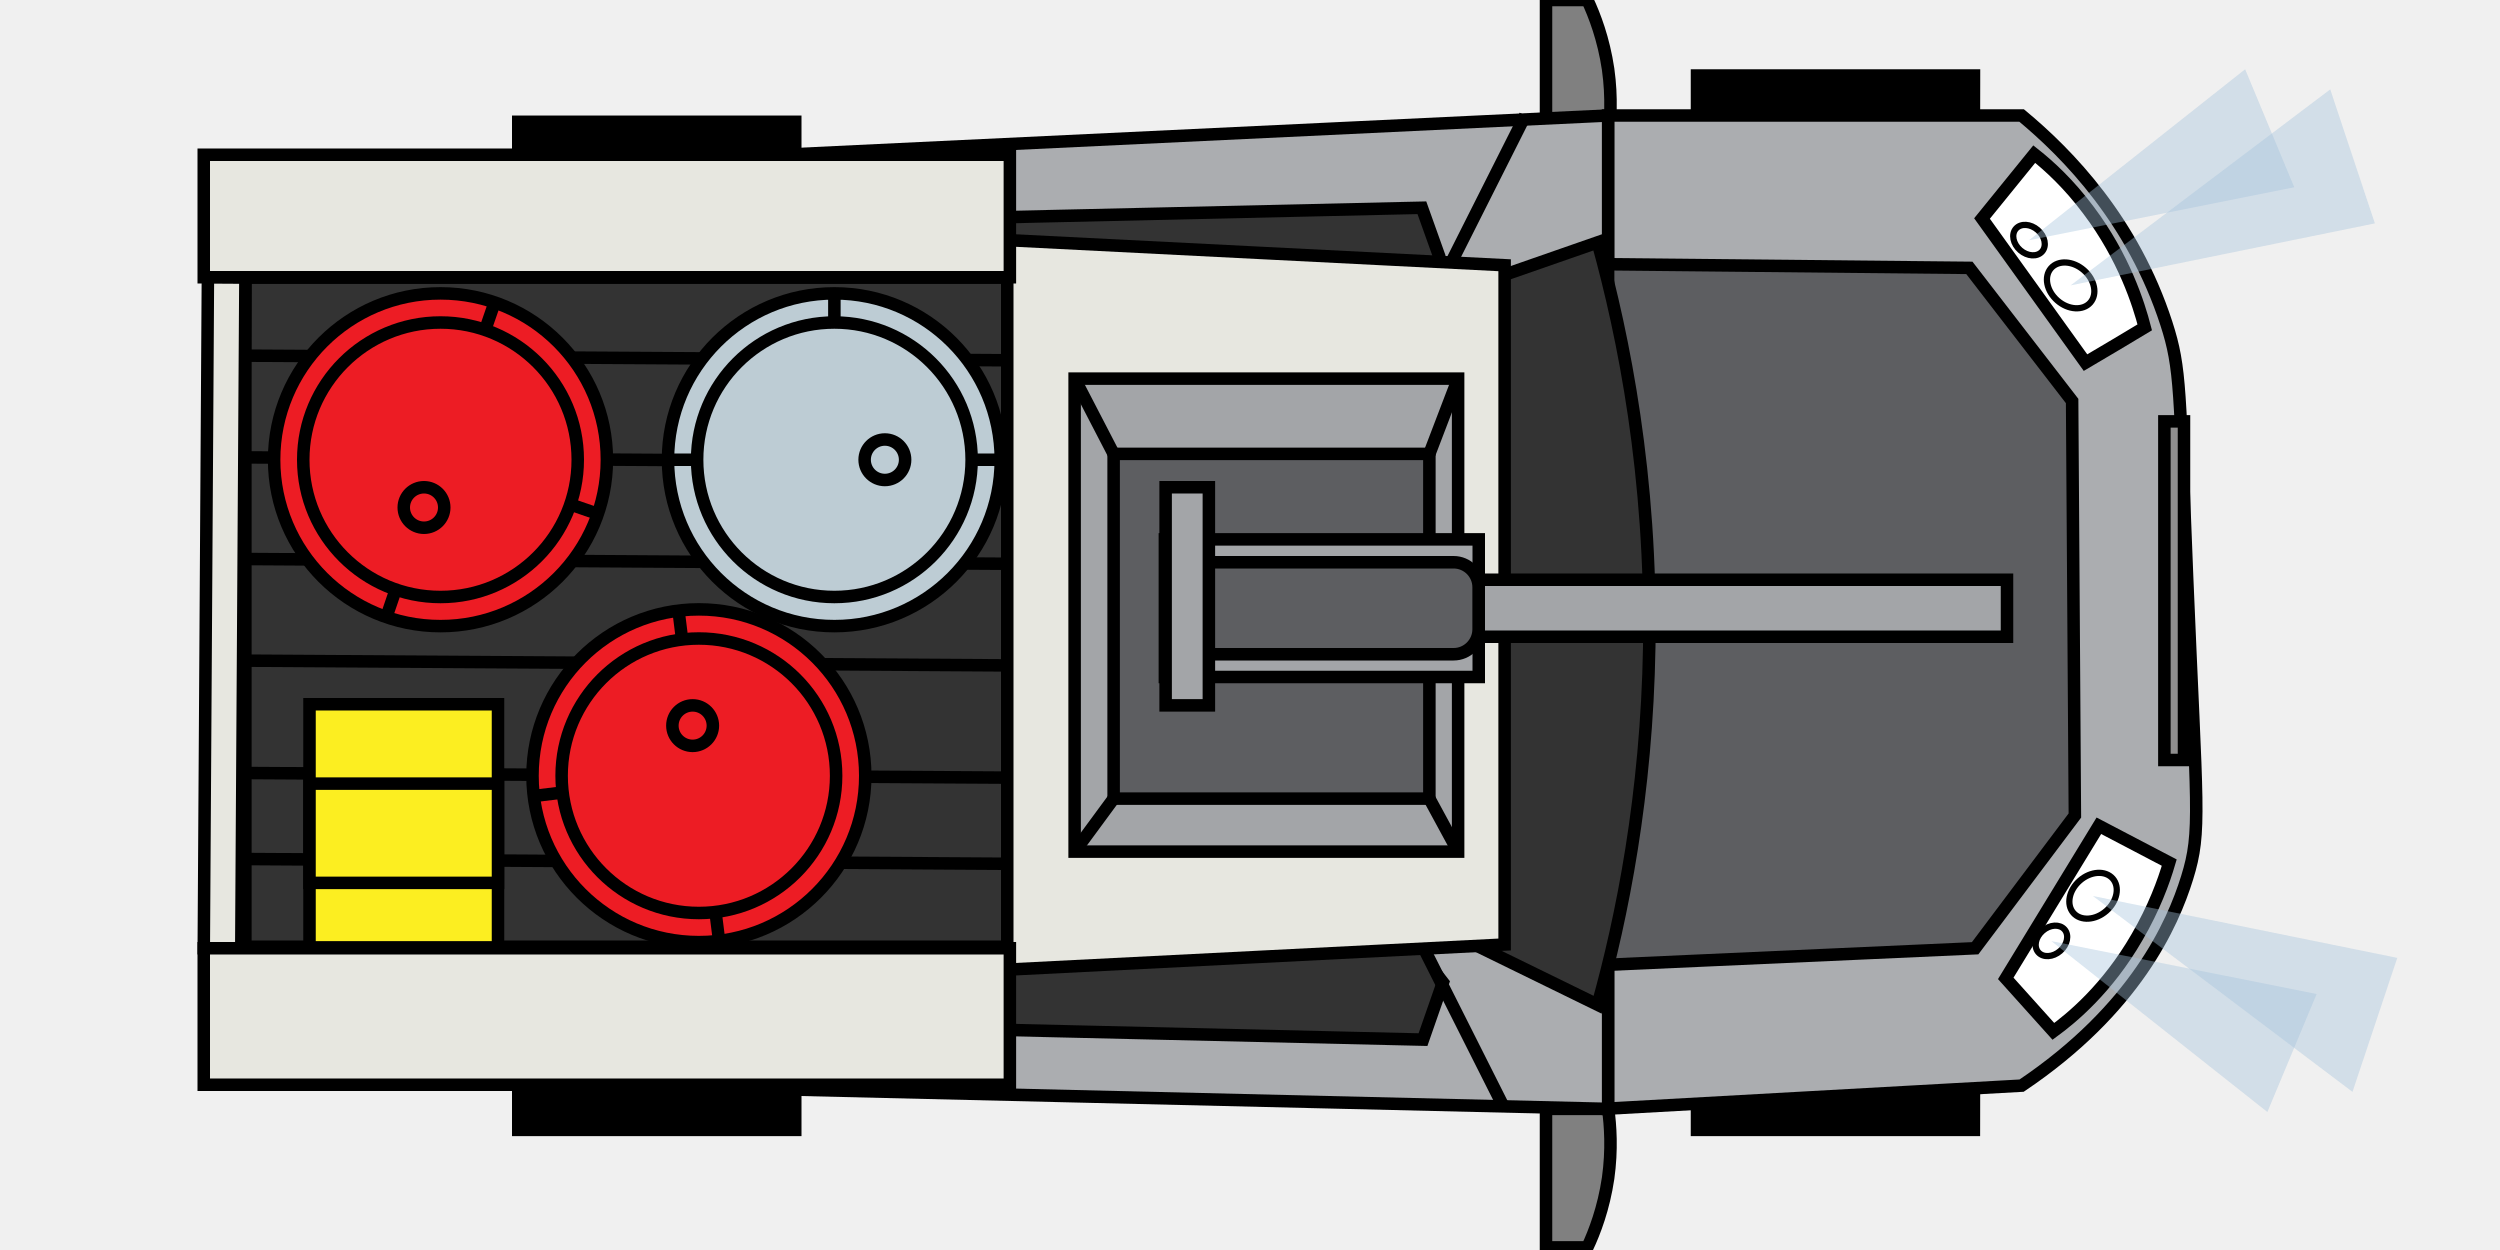
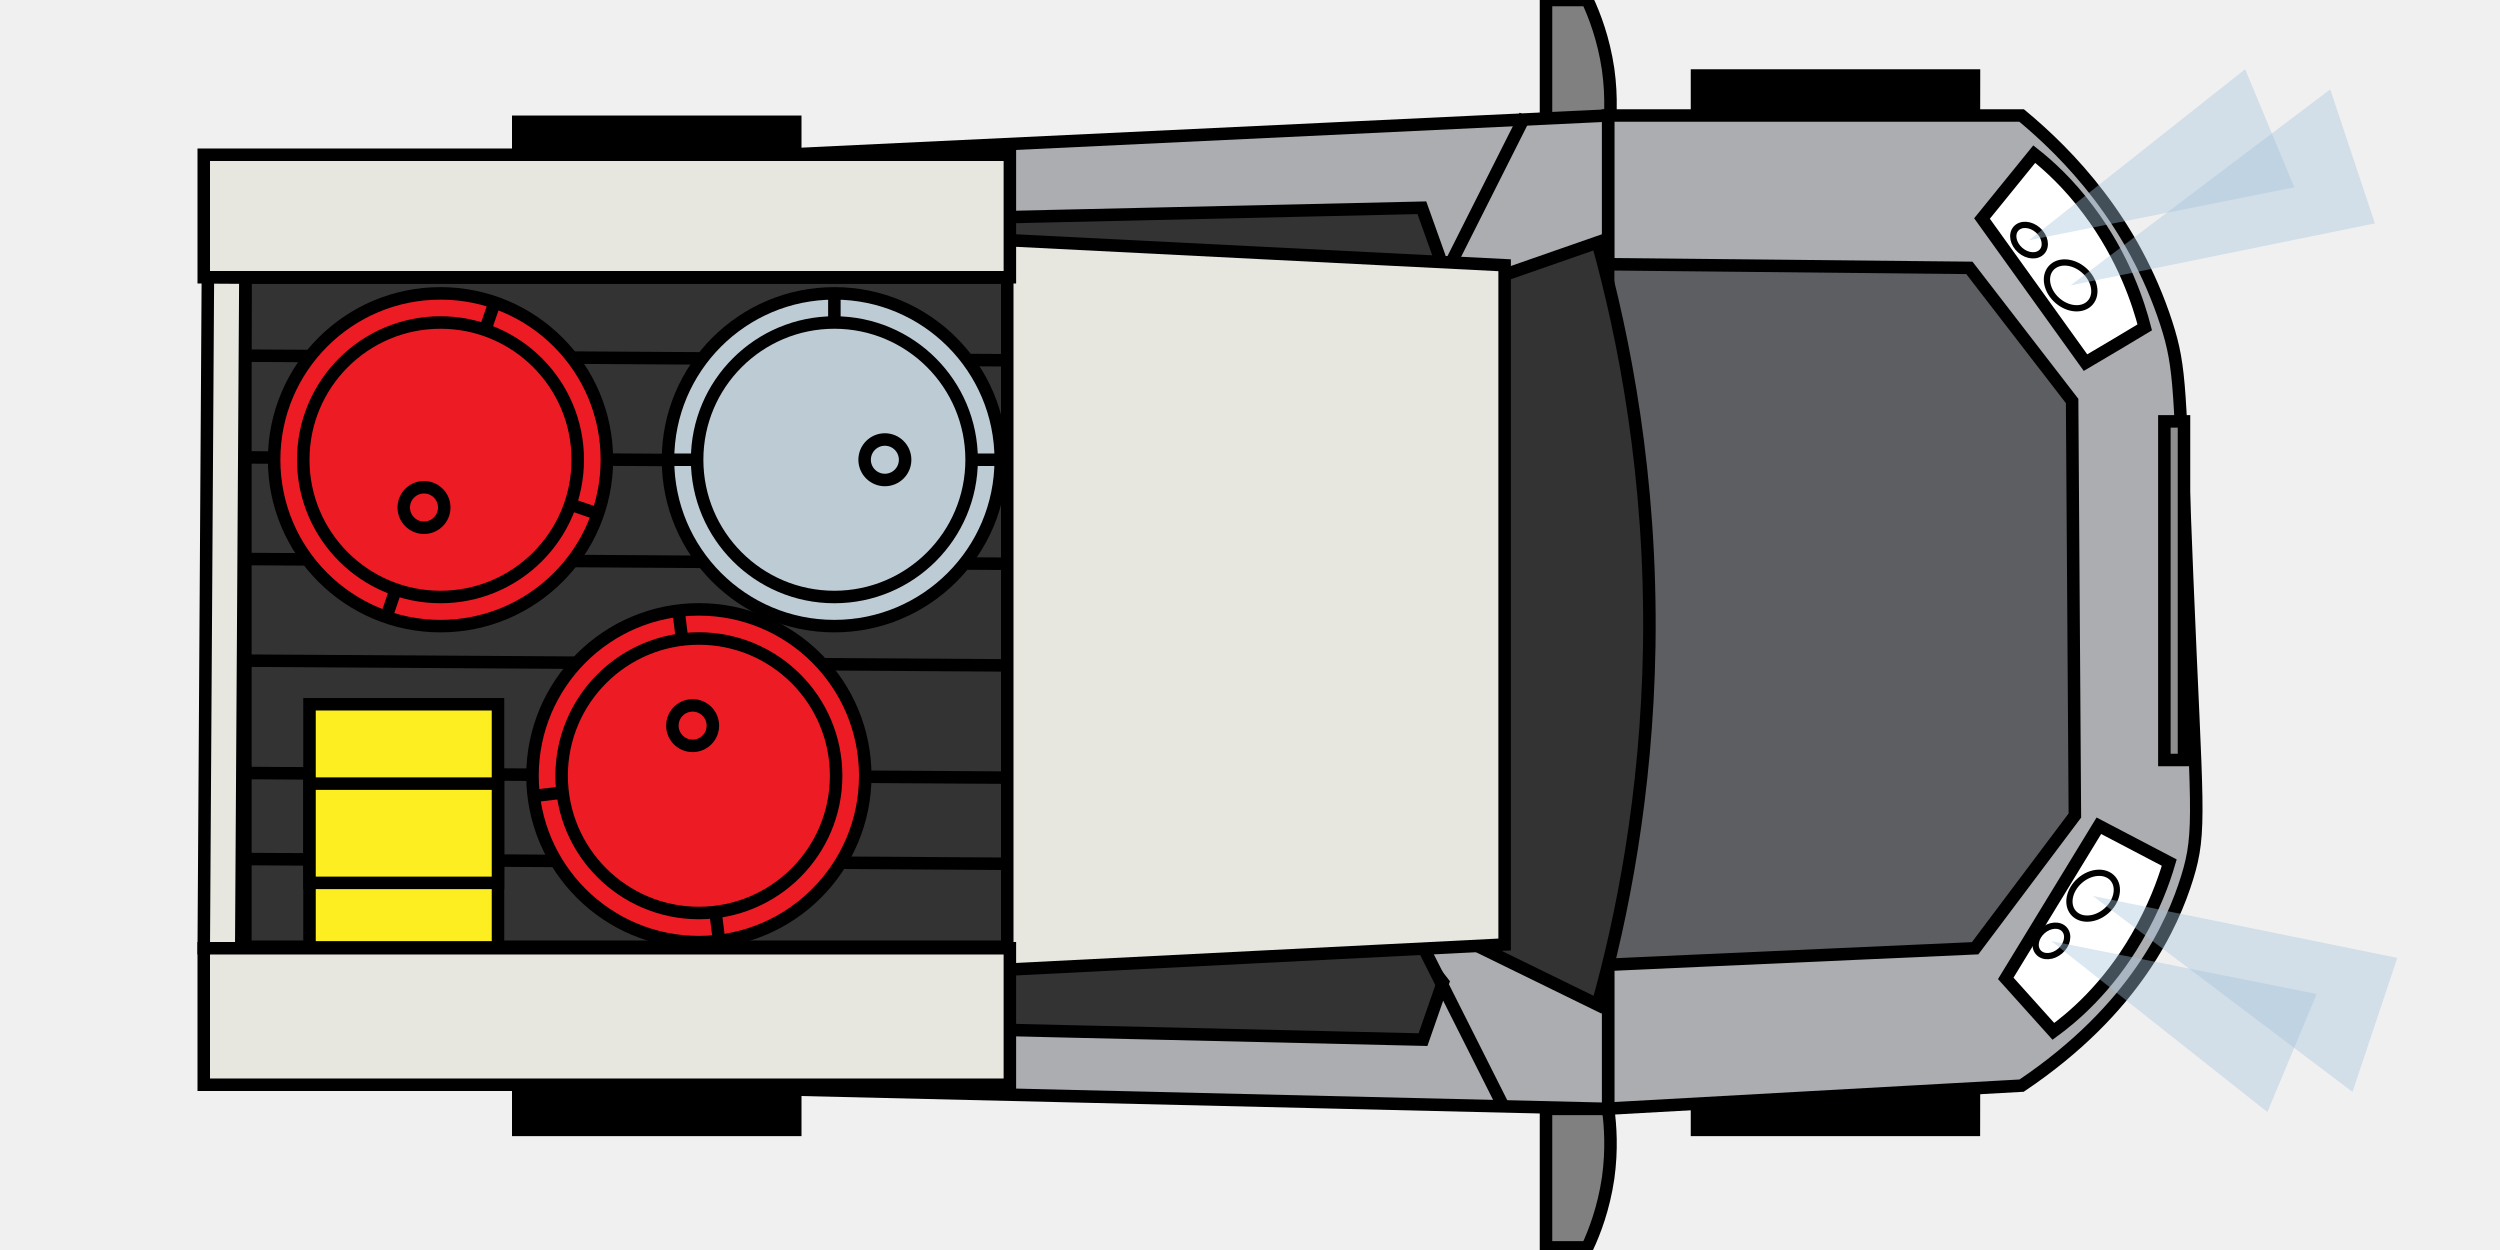
- <svg xmlns="http://www.w3.org/2000/svg" version="1.1" id="Layer_1" x="0px" y="0px" viewBox="0 0 200 100" style="enable-background: new 0 0 200 100;" xml:space="preserve">
+ <svg xmlns="http://www.w3.org/2000/svg" version="1.1" id="Layer_1" x="0px" y="0px" viewBox="0 0 200 100" style="enable-background:new 0 0 200 100;" xml:space="preserve">
  <style type="text/css">
-   .st0 { fill: #bdccd4; }
-   .st1 { fill: #808080; stroke: #000; stroke-miterlimit: 10; }
-   .st2 { fill: #abadb0; stroke: #000; stroke-miterlimit: 10; }
-   .st3 { fill: #5d5e61; stroke: #000; stroke-miterlimit: 10; }
-   .st4 { fill: #333; stroke: #000; stroke-miterlimit: 10; }
-   .st5 { fill: #d6c2ad; }
-   .st6 { fill: #abadb0; }
-   .st7 { fill: #fff; stroke: #000; stroke-miterlimit: 10; }
-   .st8 { fill: #731224; stroke: #000; stroke-miterlimit: 10; }
-   .st9 { fill: #e7e7e0; stroke: #000; stroke-miterlimit: 10; }
-   .st10 { fill: none; stroke: #000; stroke-width: 0.5; stroke-miterlimit: 10.001; }
-   .st11 { opacity: 0.4; fill: #a4c2db; enable-background: new; }
-   .st12 { fill: none; stroke: #000; stroke-miterlimit: 10; }
-   .st13 { fill: #e7e7e0; stroke: #000; stroke-width: 1; stroke-miterlimit: 10; }
-   .st14 { fill: #bdccd4; stroke: #000; stroke-miterlimit: 10; }
-   .st15 { fill: #ed1c24; stroke: #000; stroke-miterlimit: 10; }
-   .st16 { fill: #fcee21; stroke: #000; stroke-miterlimit: 10; }
-   .st17 { fill: #a3a5a8; stroke: #000; stroke-miterlimit: 10; }
-   .st18 { fill: #8f8e8e; stroke: #000; stroke-miterlimit: 10; }
+ 	.st0{fill:#BDCCD4;}
+ 	.st1{fill:#808080;stroke:#000000;stroke-miterlimit:10;}
+ 	.st2{fill:#ABADB0;stroke:#000000;stroke-miterlimit:10;}
+ 	.st3{fill:#5D5E61;stroke:#000000;stroke-miterlimit:10;}
+ 	.st4{fill:#333333;stroke:#000000;stroke-miterlimit:10;}
+ 	.st5{fill:#D6C2AD;}
+ 	.st6{fill:#ABADB0;}
+ 	.st7{fill:#FFFFFF;stroke:#000000;stroke-miterlimit:10;}
+ 	.st8{fill:#731224;stroke:#000000;stroke-miterlimit:10;}
+ 	.st9{fill:#E7E7E0;stroke:#000000;stroke-miterlimit:10;}
+ 	.st10{fill:none;stroke:#000000;stroke-width:0.5;stroke-miterlimit:10.001;}
+ 	.st11{opacity:0.4;fill:#A4C2DB;enable-background:new    ;}
+ 	.st12{fill:none;stroke:#000000;stroke-miterlimit:10;}
+ 	.st13{fill:#E7E7E0;stroke:#000000;stroke-width:1;stroke-miterlimit:10;}
+ 	.st14{fill:#BDCCD4;stroke:#000000;stroke-miterlimit:10;}
+ 	.st15{fill:#ED1C24;stroke:#000000;stroke-miterlimit:10;}
+ 	.st16{fill:#FCEE21;stroke:#000000;stroke-miterlimit:10;}
+ 	.st17{fill:#A3A5A8;stroke:#000000;stroke-miterlimit:10;}
+ 	.st18{fill:#8F8E8E;stroke:#000000;stroke-miterlimit:10;}
</style>
  <path class="st0" d="M92.24,109.03" />
  <path d="M158.41,90.89h-23.15v-5.88c3.86,0,7.72,0,11.58,0s7.72,0,11.58,0C158.41,86.98,158.41,88.93,158.41,90.89z" />
  <path d="M158.41,11.42h-23.15V5.54c3.86,0,7.72,0,11.58,0s7.72,0,11.58,0C158.41,7.51,158.41,9.47,158.41,11.42z" />
  <path d="M64.12,15.12H40.96V9.24c3.86,0,7.72,0,11.58,0s7.72,0,11.58,0C64.12,11.21,64.12,13.16,64.12,15.12z" />
  <path d="M64.12,90.89H40.96v-5.88c3.86,0,7.72,0,11.58,0s7.72,0,11.58,0C64.12,86.98,64.12,88.93,64.12,90.89z" />
  <path class="st1" d="M128.65,88.71h-4.97v11.08c1.11,0,2.2,0,3.31,0c0.57-1.22,1.3-3.11,1.66-5.54  C128.97,91.96,128.83,90.02,128.65,88.71z" />
  <path class="st1" d="M128.65,11.08h-4.97V0c1.11,0,2.2,0,3.31,0c0.57,1.22,1.3,3.11,1.66,5.54C128.97,7.83,128.83,9.78,128.65,11.08  z" />
  <path class="st2" d="M161.73,86.85c-11.03,0.61-22.06,1.23-33.09,1.84V9.24c11.03,0,22.06,0,33.09,0  c3.75,3.11,8.92,8.44,11.58,16.64c1.18,3.65,1.04,5.31,1.66,20.32c0.77,18.64,1.16,20.27,0,24.02  C173.82,73.93,170.81,80.74,161.73,86.85z" />
  <polygon class="st3" points="165.77,32.08 165.99,65.24 158.01,75.86 126.2,77.29 129.28,50.94 128.82,30.58 127.75,21.13  157.55,21.43 " />
  <path class="st2" d="M128.65,88.71c-25.92-0.61-51.84-1.23-77.75-1.84V12.94c25.92-1.23,51.84-2.47,77.75-3.7  C128.65,35.73,128.65,62.22,128.65,88.71z" />
  <path class="st4" d="M117.06,73.93c-19.02-0.3-38.05-0.61-57.07-0.93c1.34,3,2.66,6.01,4,9.01c16.62,0.39,33.25,0.77,49.85,1.16  C114.92,80.08,115.99,77,117.06,73.93z" />
  <path class="st4" d="M117.06,25.86c-19.57,0.93-39.14,1.84-58.72,2.77c1.38-3.61,2.75-7.24,4.13-10.85  c17.09-0.39,34.19-0.77,51.28-1.16C114.85,19.72,115.96,22.79,117.06,25.86z" />
  <polygon class="st5" points="53,78.61 56.22,81.17 66.75,64.58 63.53,62.02 " />
  <polygon class="st5" points="54.83,16.66 52.06,19.77 64.91,34.14 67.7,31.03 " />
  <polygon class="st6" points="109.25,30.57 114.35,34.6 124.88,18.02 119.76,13.98 " />
  <polygon class="st6" points="112.26,65.6 108.66,69.05 120.59,84.42 124.16,80.95 " />
  <path class="st4" d="M127.81,80.38c-4.41-2.16-8.83-4.31-13.23-6.47c0-16.64,0-33.26,0-49.91c4.41-1.54,8.83-3.07,13.23-4.61  c2.09,7.53,4.34,18.7,4.13,32.33C131.74,63.6,129.76,73.41,127.81,80.38z" />
  <path class="st7" d="M115.31,21" />
  <path class="st2" d="M122.02,9.24l-7.44,14.78L122.02,9.24z" />
  <path class="st8" d="M120.37,88.71l-7.44-14.78L120.37,88.71z" />
  <path class="st9" d="M80.79,77.56l39.58-2c0-18.12,0-36.21,0-54.34c-13.19-0.66-26.39-1.34-39.58-2" />
  <path class="st7" d="M171.58,26.19c-1.57,0.95-3.15,1.88-4.74,2.82l-8.28-11.53c1.39-1.72,2.79-3.43,4.18-5.15  c1.18,0.93,2.77,2.38,4.34,4.49C169.92,20.59,171.1,24.34,171.58,26.19z" />
  <path class="st7" d="M164.27,82.51c-1.27-1.41-2.54-2.82-3.81-4.24l7.45-12.21c1.88,0.98,3.75,1.97,5.63,2.95  c-0.45,1.54-1.23,3.65-2.57,5.95C168.58,79.11,165.72,81.45,164.27,82.51z" />
  <path class="st7" d="M50.05,8.31" />
  <path class="st7" d="M50.05,91.48" />
  <path class="st7" d="M61.64,98.86" />
  <g>
-     <ellipse transform="matrix(0.6577 -0.7533 0.7533 0.6577 39.5069 132.5996)" class="st10" cx="165.65" cy="22.83" rx="1.61" ry="2.09" />
-     <ellipse transform="matrix(0.6577 -0.7533 0.7533 0.6577 41.092 128.8508)" class="st10" cx="162.32" cy="19.21" rx="1.07" ry="1.39" />
+     <ellipse transform="matrix(0.6577 -0.7533 0.7533 0.6577 39.5064 132.5995)" class="st10" cx="165.65" cy="22.83" rx="1.61" ry="2.09" />
+     <ellipse transform="matrix(0.6577 -0.7533 0.7533 0.6577 41.0937 128.85)" class="st10" cx="162.32" cy="19.21" rx="1.07" ry="1.39" />
  </g>
  <g>
-     <ellipse transform="matrix(0.7533 -0.6577 0.6577 0.7533 -5.8181 127.8043)" class="st10" cx="167.44" cy="71.66" rx="2.09" ry="1.61" />
-     <ellipse transform="matrix(0.7533 -0.6577 0.6577 0.7533 -9.0148 126.5045)" class="st10" cx="164.11" cy="75.27" rx="1.39" ry="1.07" />
+     <ellipse transform="matrix(0.7533 -0.6577 0.6577 0.7533 -5.8197 127.8065)" class="st10" cx="167.45" cy="71.66" rx="2.09" ry="1.61" />
+     <ellipse transform="matrix(0.7533 -0.6577 0.6577 0.7533 -9.0156 126.5064)" class="st10" cx="164.11" cy="75.27" rx="1.39" ry="1.07" />
  </g>
  <g>
    <polygon class="st11" points="165.65,22.83 186.42,7.15 189.99,17.87  " />
    <polygon class="st11" points="162.32,19.22 183.54,14.98 179.61,5.54  " />
  </g>
  <g>
    <polygon class="st11" points="167.43,71.68 188.2,87.35 191.78,76.63  " />
    <polygon class="st11" points="164.11,75.29 185.33,79.52 181.39,88.96  " />
  </g>
  <rect x="19.63" y="22.21" class="st4" width="60.95" height="53.53" />
  <line class="st12" x1="19.28" y1="28.45" x2="80.23" y2="28.82" />
  <line class="st12" x1="19.58" y1="36.59" x2="80.53" y2="36.97" />
  <line class="st12" x1="19.53" y1="44.72" x2="80.48" y2="45.1" />
  <line class="st12" x1="19.28" y1="52.85" x2="80.23" y2="53.23" />
  <line class="st12" x1="19.55" y1="61.84" x2="80.5" y2="62.21" />
  <line class="st12" x1="19.28" y1="68.72" x2="80.23" y2="69.1" />
  <rect x="16.3" y="12.38" class="st9" width="64.49" height="9.8" />
-   <rect x="-8.87" y="47.54" transform="matrix(6.158468e-03 -1 1 6.158468e-03 -31.1836 66.6961)" class="st13" width="53.67" height="3" />
+   <rect x="-8.87" y="47.53" transform="matrix(6.158351e-03 -1 1 6.158351e-03 -31.1758 66.6978)" class="st13" width="53.67" height="3" />
  <rect x="16.3" y="75.86" class="st9" width="64.49" height="10.92" />
  <g>
    <circle class="st14" cx="66.75" cy="36.78" r="13.31" />
    <circle class="st14" cx="66.75" cy="36.78" r="10.98" />
    <line class="st12" x1="66.75" y1="25.8" x2="66.75" y2="23.47" />
    <line class="st12" x1="55.77" y1="36.78" x2="53.44" y2="36.78" />
    <line class="st12" x1="77.72" y1="36.78" x2="80.05" y2="36.78" />
    <circle class="st14" cx="70.79" cy="36.78" r="1.62" />
  </g>
  <g>
    <circle class="st15" cx="35.24" cy="36.78" r="13.31" />
    <circle class="st15" cx="35.24" cy="36.78" r="10.98" />
    <line class="st12" x1="45.62" y1="40.35" x2="47.82" y2="41.11" />
    <line class="st12" x1="38.81" y1="26.4" x2="39.57" y2="24.2" />
    <line class="st12" x1="31.66" y1="47.16" x2="30.91" y2="49.36" />
    <circle class="st15" cx="33.92" cy="40.6" r="1.62" />
  </g>
  <g>
    <circle class="st15" cx="55.91" cy="62.06" r="13.31" />
    <circle class="st15" cx="55.91" cy="62.06" r="10.98" />
    <line class="st12" x1="45.01" y1="63.4" x2="42.7" y2="63.68" />
    <line class="st12" x1="57.24" y1="72.96" x2="57.53" y2="75.27" />
    <line class="st12" x1="54.57" y1="51.17" x2="54.28" y2="48.85" />
    <circle class="st15" cx="55.41" cy="58.05" r="1.62" />
  </g>
  <rect x="24.76" y="56.34" class="st16" width="15.08" height="19.45" />
  <rect x="24.76" y="62.69" class="st16" width="15.08" height="7.94" />
-   <rect x="89.19" y="46.38" class="st17" width="71.37" height="4.56" />
-   <rect x="85.97" y="30.29" class="st17" width="30.68" height="37.84" />
-   <rect x="89.09" y="36.31" class="st3" width="25.26" height="27.58" />
-   <line class="st12" x1="85.97" y1="30.29" x2="89.09" y2="36.31" />
-   <line class="st12" x1="116.65" y1="30.29" x2="114.35" y2="36.31" />
-   <line class="st12" x1="116.65" y1="68.13" x2="114.35" y2="63.89" />
-   <line class="st12" x1="85.97" y1="68.13" x2="89.09" y2="63.89" />
-   <rect x="93.19" y="43.15" class="st17" width="25.11" height="11.01" />
-   <path class="st3" d="M116.29,52.34l-20.19,0c-1.1,0-2-0.9-2-2v-3.36c0-1.1,0.9-2,2-2l20.19,0c1.1,0,2,0.9,2,2v3.36  C118.29,51.44,117.39,52.34,116.29,52.34z" />
-   <rect x="93.25" y="38.98" class="st17" width="3.46" height="17.45" />
+   <rect x="90.51" y="-25.91" class="st17" width="71.37" height="4.56" />
+   <rect x="27.36" y="-115.38" class="st17" width="30.68" height="37.84" />
+   <rect x="55.07" y="-47.94" class="st3" width="25.26" height="27.58" />
+   <line class="st12" x1="96.88" y1="-23.37" x2="100" y2="-17.35" />
+   <line class="st12" x1="121.52" y1="-14.36" x2="119.22" y2="-8.34" />
+   <line class="st12" x1="67.9" y1="-18.24" x2="65.6" y2="-22.48" />
+   <line class="st12" x1="92.24" y1="-7.11" x2="95.36" y2="-11.35" />
+   <rect x="91.76" y="-25.91" class="st17" width="25.11" height="11.01" />
+   <path class="st3" d="M126.51-22.23h-20.19c-1.1,0-2-0.9-2-2v-3.36c0-1.1,0.9-2,2-2h20.19c1.1,0,2,0.9,2,2v3.36  C128.51-23.13,127.61-22.23,126.51-22.23z" />
+   <rect x="59.91" y="-50.29" class="st17" width="3.46" height="17.45" />
  <rect x="173.15" y="33.71" class="st18" width="1.57" height="27.09" />
</svg>
